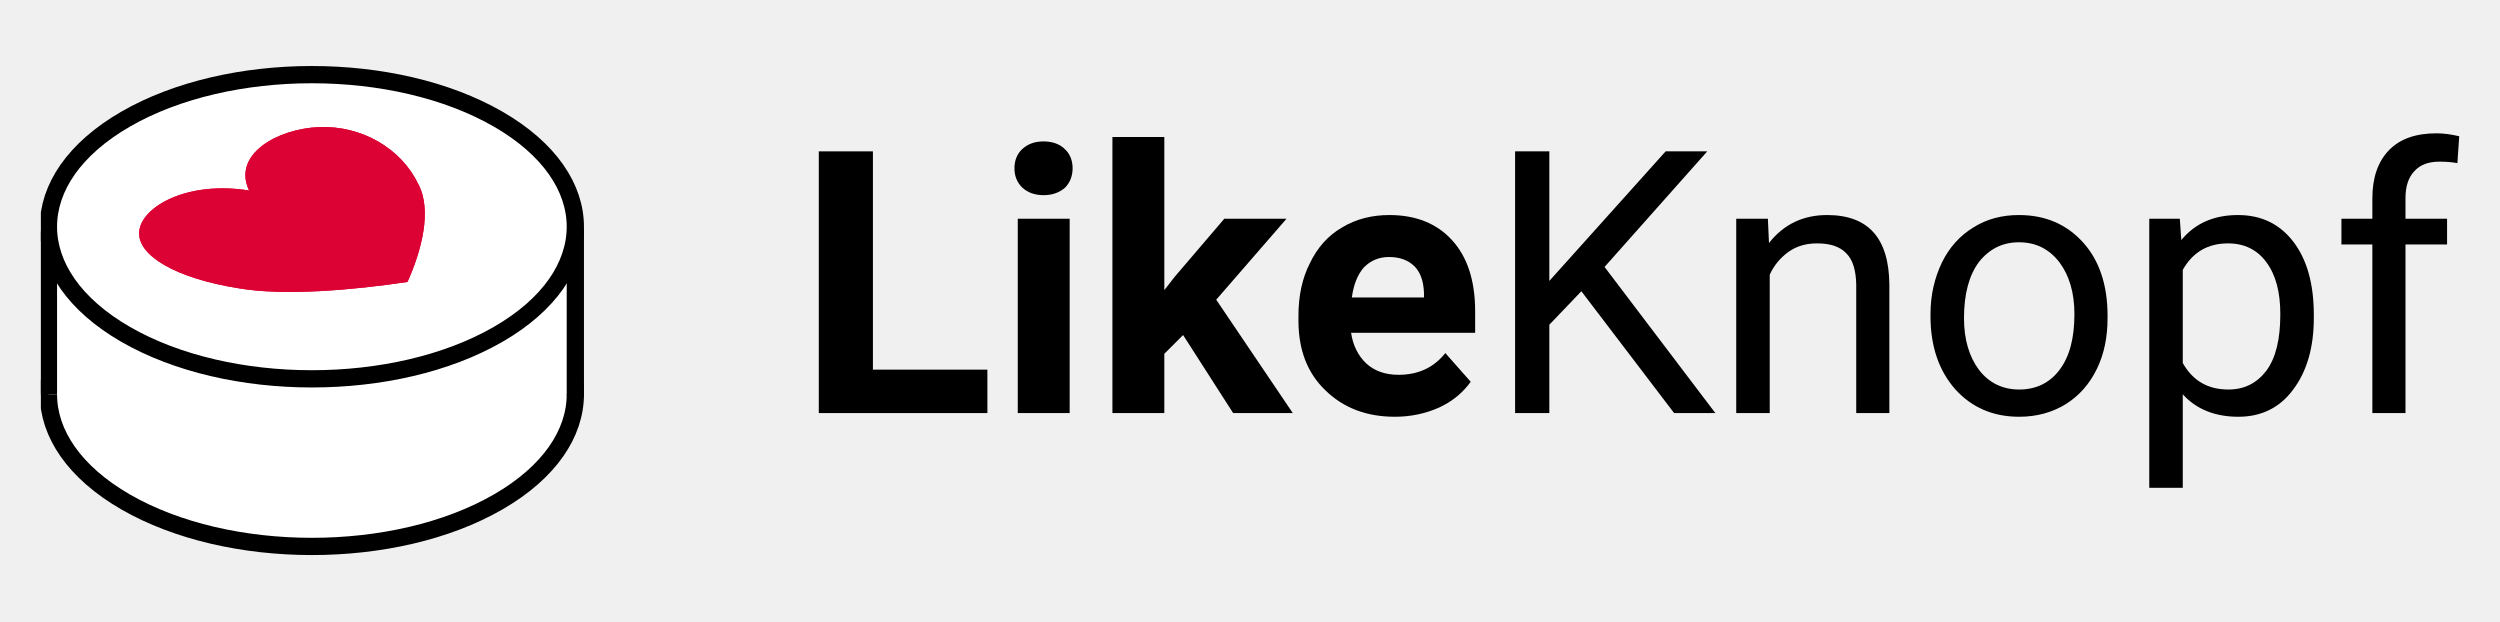
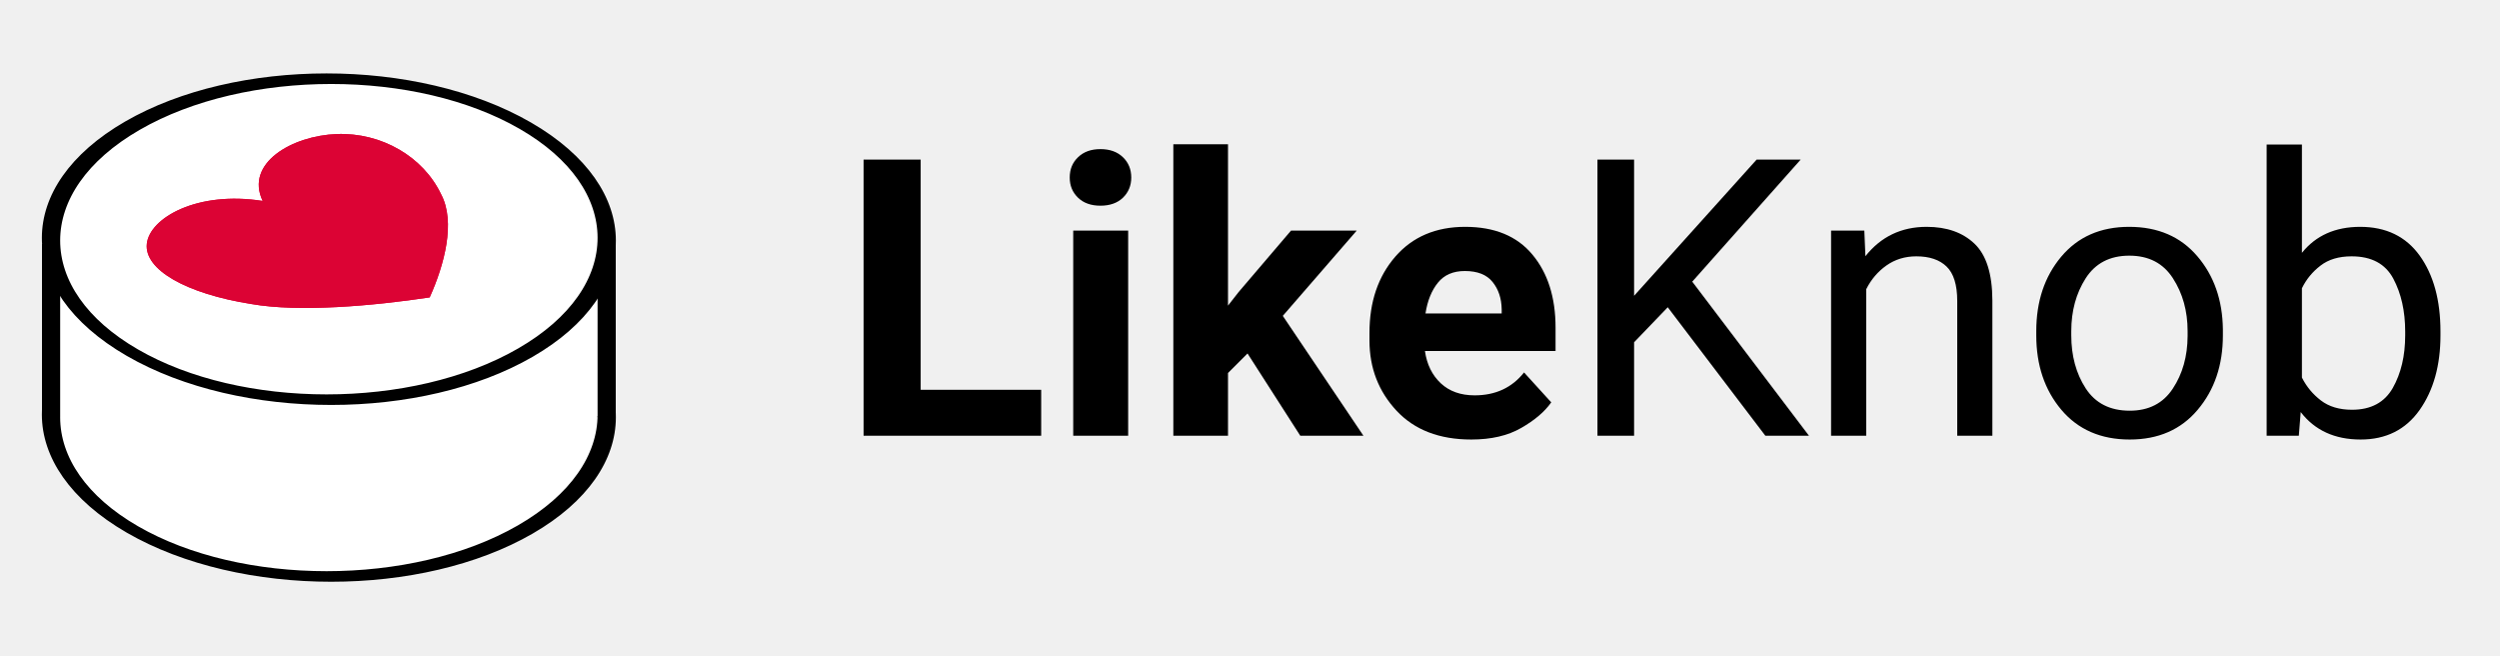
- <svg xmlns="http://www.w3.org/2000/svg" clip-rule="evenodd" fill-rule="evenodd" stroke-linecap="square" stroke-linejoin="round" stroke-miterlimit="1.5" viewBox="0 0 1912 475">
-   <clipPath id="a">
-     <path clip-rule="evenodd" d="m31.25 50.408h416.083v374.184h-416.083z" />
-   </clipPath>
-   <g fill-rule="nonzero">
-     <path d="m.21-.118h.311v.118h-.458v-.711h.147z" transform="matrix(281.5269 0 0 281.5269 608.48 315.923)" />
-     <path d="m.203 0h-.141v-.528h.141zm-.15-.665c0-.021.007-.039.021-.052.015-.014.034-.021.058-.021s.044.007.058.021c.014.013.021.031.021.052s-.007.039-.021.053c-.015.013-.034.02-.058.02-.023 0-.043-.007-.057-.02-.015-.014-.022-.032-.022-.053z" transform="matrix(281.5269 0 0 281.5269 760.93 315.923)" />
-     <path d="m.246-.212-.051.051v.161h-.141v-.75h.141v.416l.028-.036.135-.158h.169l-.191.22.208.308h-.162z" transform="matrix(281.5269 0 0 281.5269 835.5738 315.923)" />
-     <path d="m.297.01c-.077 0-.14-.024-.189-.072-.049-.047-.073-.11-.073-.189v-.014c0-.053.01-.101.031-.142.02-.042.049-.075.087-.097.038-.023.081-.034.129-.034.072 0 .129.023.17.068.042.046.063.11.063.194v.058h-.337c.005.034.019.062.041.083.023.021.052.031.088.031.054 0 .096-.02.127-.059l.069.078c-.021.029-.049.053-.086.07-.036.016-.076.025-.12.025zm-.016-.434c-.028 0-.05.01-.068.028-.017.019-.028.046-.033.082h.196v-.012c-.001-.031-.009-.055-.025-.072-.017-.017-.04-.026-.07-.026z" transform="matrix(281.5269 0 0 281.5269 983.205 315.923)" />
-     <path d="m.263-.331-.087.091v.24h-.093v-.711h.093v.352l.316-.352h.113l-.279.314.301.397h-.112z" transform="matrix(281.5269 0 0 281.5269 1135.38 315.923)" />
-     <path d="m.154-.528.003.066c.04-.051.093-.076.158-.076.112 0 .168.063.169.189v.349h-.09v-.35c-.001-.038-.009-.066-.027-.084-.017-.018-.043-.027-.079-.027-.03 0-.055.007-.078.023-.022.016-.039.036-.051.062v.376h-.091v-.528z" transform="matrix(281.5269 0 0 281.5269 1308.724 315.923)" />
-     <path d="m.044-.269c0-.052.011-.098.031-.14.02-.041.049-.073.085-.095.036-.023.078-.034.124-.034.072 0 .13.025.175.075.044.049.066.116.066.198v.007c0 .051-.009.097-.029.138s-.048.073-.085.096c-.036.022-.078.034-.126.034-.071 0-.129-.025-.174-.075-.044-.05-.067-.116-.067-.198zm.091.011c0 .058.014.105.041.141.027.035.064.053.109.053.046 0 .083-.018.11-.054s.04-.086.04-.151c0-.058-.014-.105-.041-.141-.028-.036-.064-.054-.11-.054-.044 0-.08.018-.108.053-.027.036-.041.087-.041.153z" transform="matrix(281.5269 0 0 281.5269 1464.055 315.923)" />
-     <path d="m.515-.258c0 .08-.019.145-.056.194-.036.049-.086.074-.149.074-.064 0-.115-.021-.151-.061v.254h-.091v-.731h.083l.004.058c.037-.045.088-.068.154-.068.063 0 .113.024.15.072s.056.114.056.199zm-.091-.011c0-.059-.012-.106-.038-.141-.025-.034-.06-.051-.104-.051-.055 0-.096.024-.123.072v.253c.027.048.068.072.124.072.043 0 .077-.017.103-.051.026-.035.038-.086.038-.154z" transform="matrix(281.5269 0 0 281.5269 1624.618 315.923)" />
-     <path d="m.113 0v-.458h-.084v-.07h.084v-.055c0-.056.015-.1.045-.131s.073-.046.129-.046c.02 0 .041.003.062.008l-.005.073c-.016-.003-.032-.004-.049-.004-.029 0-.052.008-.068.026-.016.017-.024.041-.024.073v.056h.113v.07h-.113v.458h-.09z" transform="matrix(281.5269 0 0 281.5269 1782.561 315.923)" />
-   </g>
-   <g clip-path="url(#a)">
-     <path d="m96.03 219.315c78.648-45.407 206.352-45.407 285 0 78.648 45.408 78.648 119.138 0 164.545-78.648 45.408-206.352 45.408-285 0-78.648-45.407-78.648-119.137 0-164.545z" fill="#fff" stroke="#000" stroke-width="13.19" />
-     <path d="m37.044 176.959h402.972v124.629h-402.972z" fill="#fff" />
-     <g stroke="#000" stroke-width="13.19">
-       <path d="m37.044 176.959v124.629" fill="none" stroke-linecap="butt" />
-       <path d="m440.016 176.959v124.629" fill="none" stroke-linecap="round" />
-       <path d="m96.03 91.14c78.648-45.408 206.352-45.408 285 0 78.648 45.407 78.648 119.137 0 164.545-78.648 45.407-206.352 45.407-285 0-78.648-45.408-78.648-119.138 0-164.545z" fill="#fff" stroke-linecap="round" />
+ <svg xmlns="http://www.w3.org/2000/svg" width="100%" height="100%" viewBox="0 0 580 152" version="1.1" xml:space="preserve" style="fill-rule:evenodd;clip-rule:evenodd;stroke-linecap:square;stroke-linejoin:round;stroke-miterlimit:1.5;">
+   <g id="Header" transform="matrix(2,0,0,2,-517.287,-83.9193)">
+     <g transform="matrix(1,0,0,1,-7,1.24177)">
+       <text x="363px" y="91.266px" style="font-family:'Roboto-Bold', 'Roboto';font-weight:700;font-size:45.044px;">Lik<tspan x="422.956px " y="91.266px ">e</tspan>
+       </text>
+       <text x="447.304px" y="91.266px" style="font-family:'Roboto-Regular', 'Roboto';font-size:45.044px;">K<tspan x="475.039px " y="91.266px ">n</tspan>ob</text>
    </g>
-     <path d="m190.506 145.685c-47.503-7.543-81.941 12.34-84.018 31.024-2.078 18.684 28.206 36.168 75.71 43.711 34.766 6.154 88.473 1.373 129.444-4.797 10.686-23.654 18.968-54.662 8.308-74.734-13.065-27.426-43.349-44.911-75.71-43.711-32.361 1.199-66.799 21.082-53.734 48.507z" fill="#dc0334" />
-     <path d="m190.506 145.685c-47.503-7.543-81.941 12.34-84.018 31.024-2.078 18.684 28.206 36.168 75.71 43.711 34.766 6.154 88.473 1.373 129.444-4.797 10.686-23.654 18.968-54.662 8.308-74.734-13.065-27.426-43.349-44.911-75.71-43.711-32.361 1.199-66.799 21.082-53.734 48.507zm111.126 56.932c4.423-11.017 7.987-23.179 8.801-34.582.534-7.495-.037-14.623-3.123-20.434l-.281-.557c-10.715-22.494-35.717-36.548-62.259-35.564-13.112.486-26.728 4.498-35.66 11.425-5.458 4.234-8.918 9.835-5.683 16.625 2.285 4.798 1.724 10.467-1.457 14.724-3.182 4.256-8.46 6.4-13.708 5.566-24.38-3.871-44.803.237-57.571 7.968-5.336 3.231-9.533 6.495-9.979 10.503-.2 1.802 1.173 3.269 2.714 4.927 2.353 2.529 5.578 4.877 9.48 7.13 12.083 6.976 29.875 12.498 51.786 15.979 31.341 5.548 78.634 1.679 116.94-3.71z" fill="#dc0334" />
+     <g transform="matrix(0.0506667,0,0,0.0506667,296.808,79.9596)">
+       <g transform="matrix(1,0,0,1,-750,-750)">
+         <g transform="matrix(1.41421,0,0,1.41421,-310.66,-108.278)">
+           <g transform="matrix(1,0,0,1,-47.1753,-26.4554)">
+             <g transform="matrix(0.882467,-0.509493,1.1422,0.659449,-527.244,768.334)">
+               <ellipse cx="742.437" cy="585.925" rx="360.578" ry="278.584" style="fill:white;stroke:black;stroke-width:20.52px;" />
+             </g>
+             <g transform="matrix(1.0725,0,0,0.430462,-17.3849,290.25)">
+               <rect x="340" y="483" width="839" height="646.497" style="fill:white;" />
+             </g>
+             <g transform="matrix(1,0,0,1,47.1753,26.4554)">
+               <path d="M300.088,471.708L300.088,750" style="fill:none;stroke:black;stroke-width:29.46px;stroke-linecap:butt;" />
+             </g>
+             <g transform="matrix(1,0,0,1,946.999,26.4554)">
+               <path d="M300.088,471.708L300.088,750" style="fill:none;stroke:black;stroke-width:29.46px;stroke-linecap:round;" />
+             </g>
+           </g>
+           <g transform="matrix(0.882467,-0.509493,1.1422,0.659449,-574.42,455.666)">
+             <ellipse cx="742.437" cy="585.925" rx="360.578" ry="278.584" style="fill:white;stroke:black;stroke-width:20.52px;stroke-linecap:round;" />
+           </g>
+           <g transform="matrix(-0.194856,0.1125,0.194856,0.1125,750,463.788)">
+             <g transform="matrix(1,0,0,1,-1000,-1000)">
+               <g transform="matrix(1.06884,0,0,1.22021,-3.35556,-318.822)">
+                 <path d="M938.734,629.799C1123.35,345.388 1492.58,345.388 1677.2,487.594C1861.82,629.799 1861.82,914.21 1677.2,1198.62C1547.96,1411.93 1215.66,1625.24 938.734,1767.44C661.81,1625.24 329.504,1411.93 200.272,1198.62C15.657,914.21 15.657,629.799 200.272,487.594C384.888,345.388 754.119,345.388 938.734,629.799Z" style="fill:rgb(220,3,52);" />
+                 <path d="M938.734,629.799C1123.35,345.388 1492.58,345.388 1677.2,487.594C1861.82,629.799 1861.82,914.21 1677.2,1198.62C1547.96,1411.93 1215.66,1625.24 938.734,1767.44C661.81,1625.24 329.504,1411.93 200.272,1198.62C15.657,914.21 15.657,629.799 200.272,487.594C384.888,345.388 754.119,345.388 938.734,629.799ZM871.625,1614.65C745.626,1545.82 613.591,1463.64 503.356,1374.72C430.891,1316.27 367.769,1255.61 330.36,1193.86L326.688,1188.01C175.273,954.745 178.813,723.038 330.228,606.406C405.031,548.787 515.281,517.478 627.484,531.882C696.053,540.685 766.605,569.988 812.318,640.411C844.613,690.164 900.258,733.637 956.837,753.318C1013.42,772.999 1061.61,765.646 1082.01,734.222C1176.76,588.257 1324.38,525.769 1464.61,528.688C1523.22,529.908 1576.03,536.746 1615.63,567.252C1633.44,580.972 1639.7,599.354 1646.83,620.07C1657.7,651.691 1662.22,685.928 1662.22,722.575C1662.22,836.052 1618.11,964.51 1532.97,1095.71C1416.47,1288 1127.02,1478.62 871.625,1614.65Z" style="fill:rgb(220,3,52);" />
+               </g>
+             </g>
+           </g>
+         </g>
+       </g>
+     </g>
  </g>
</svg>
